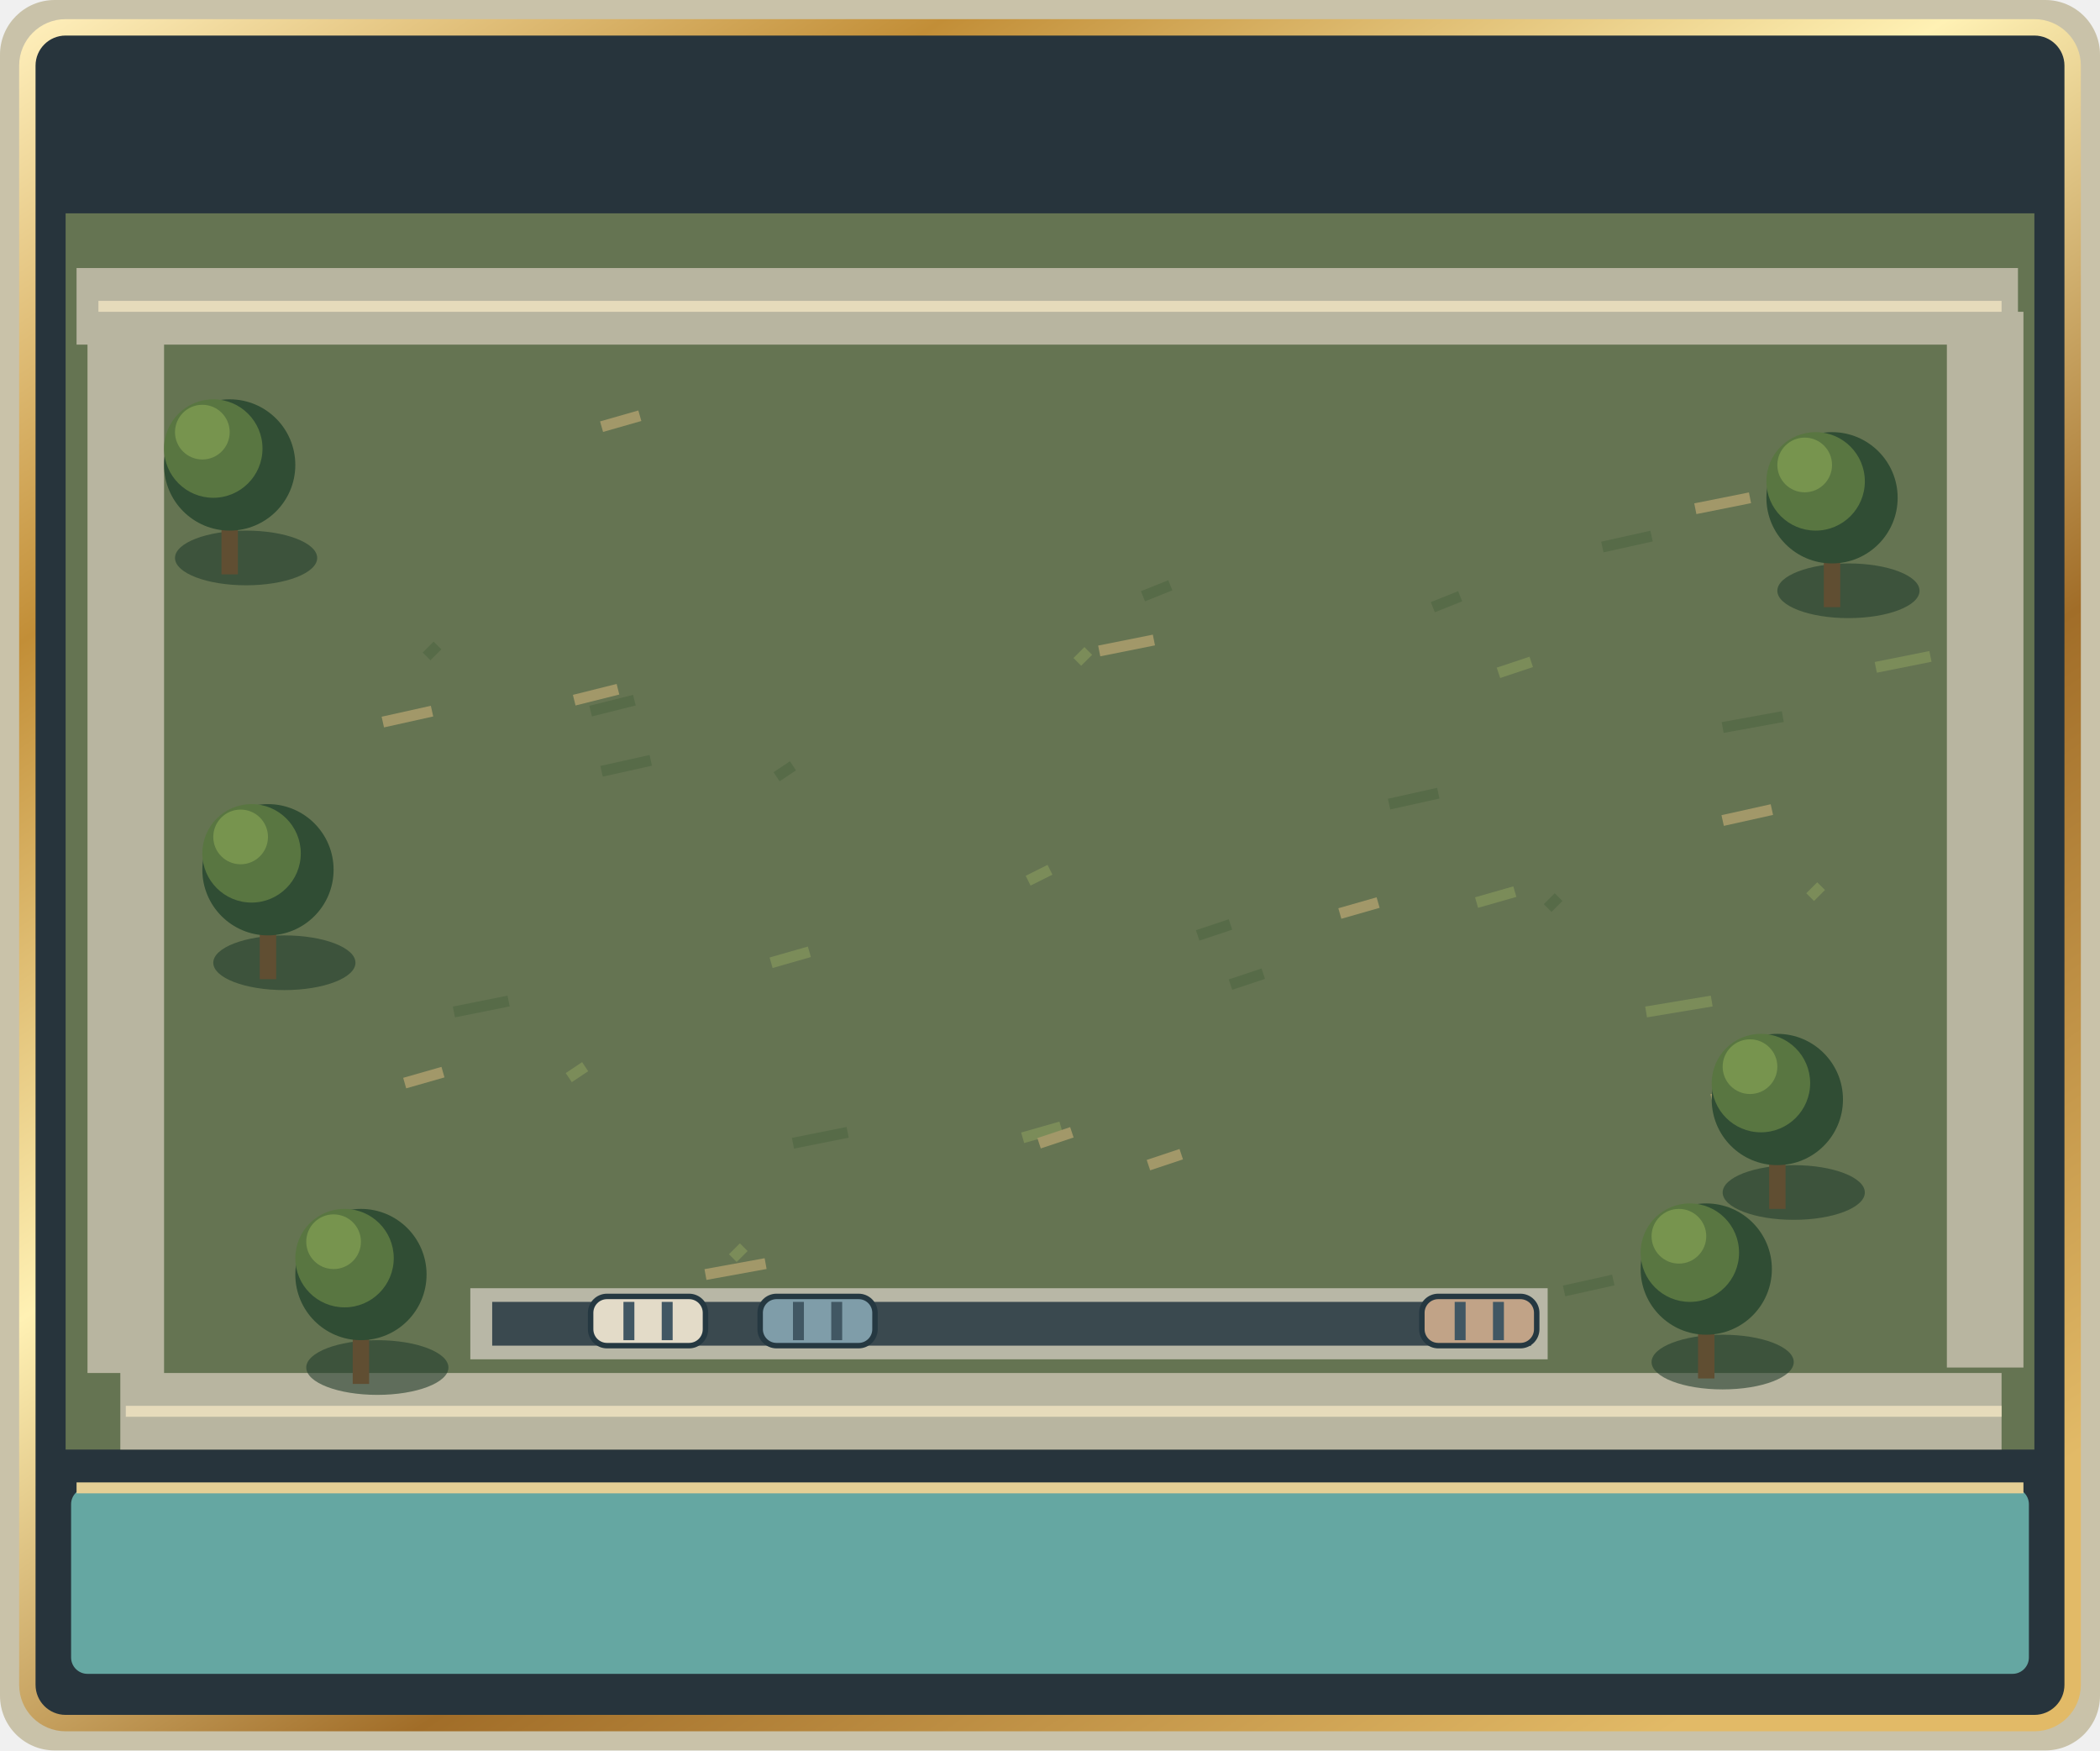
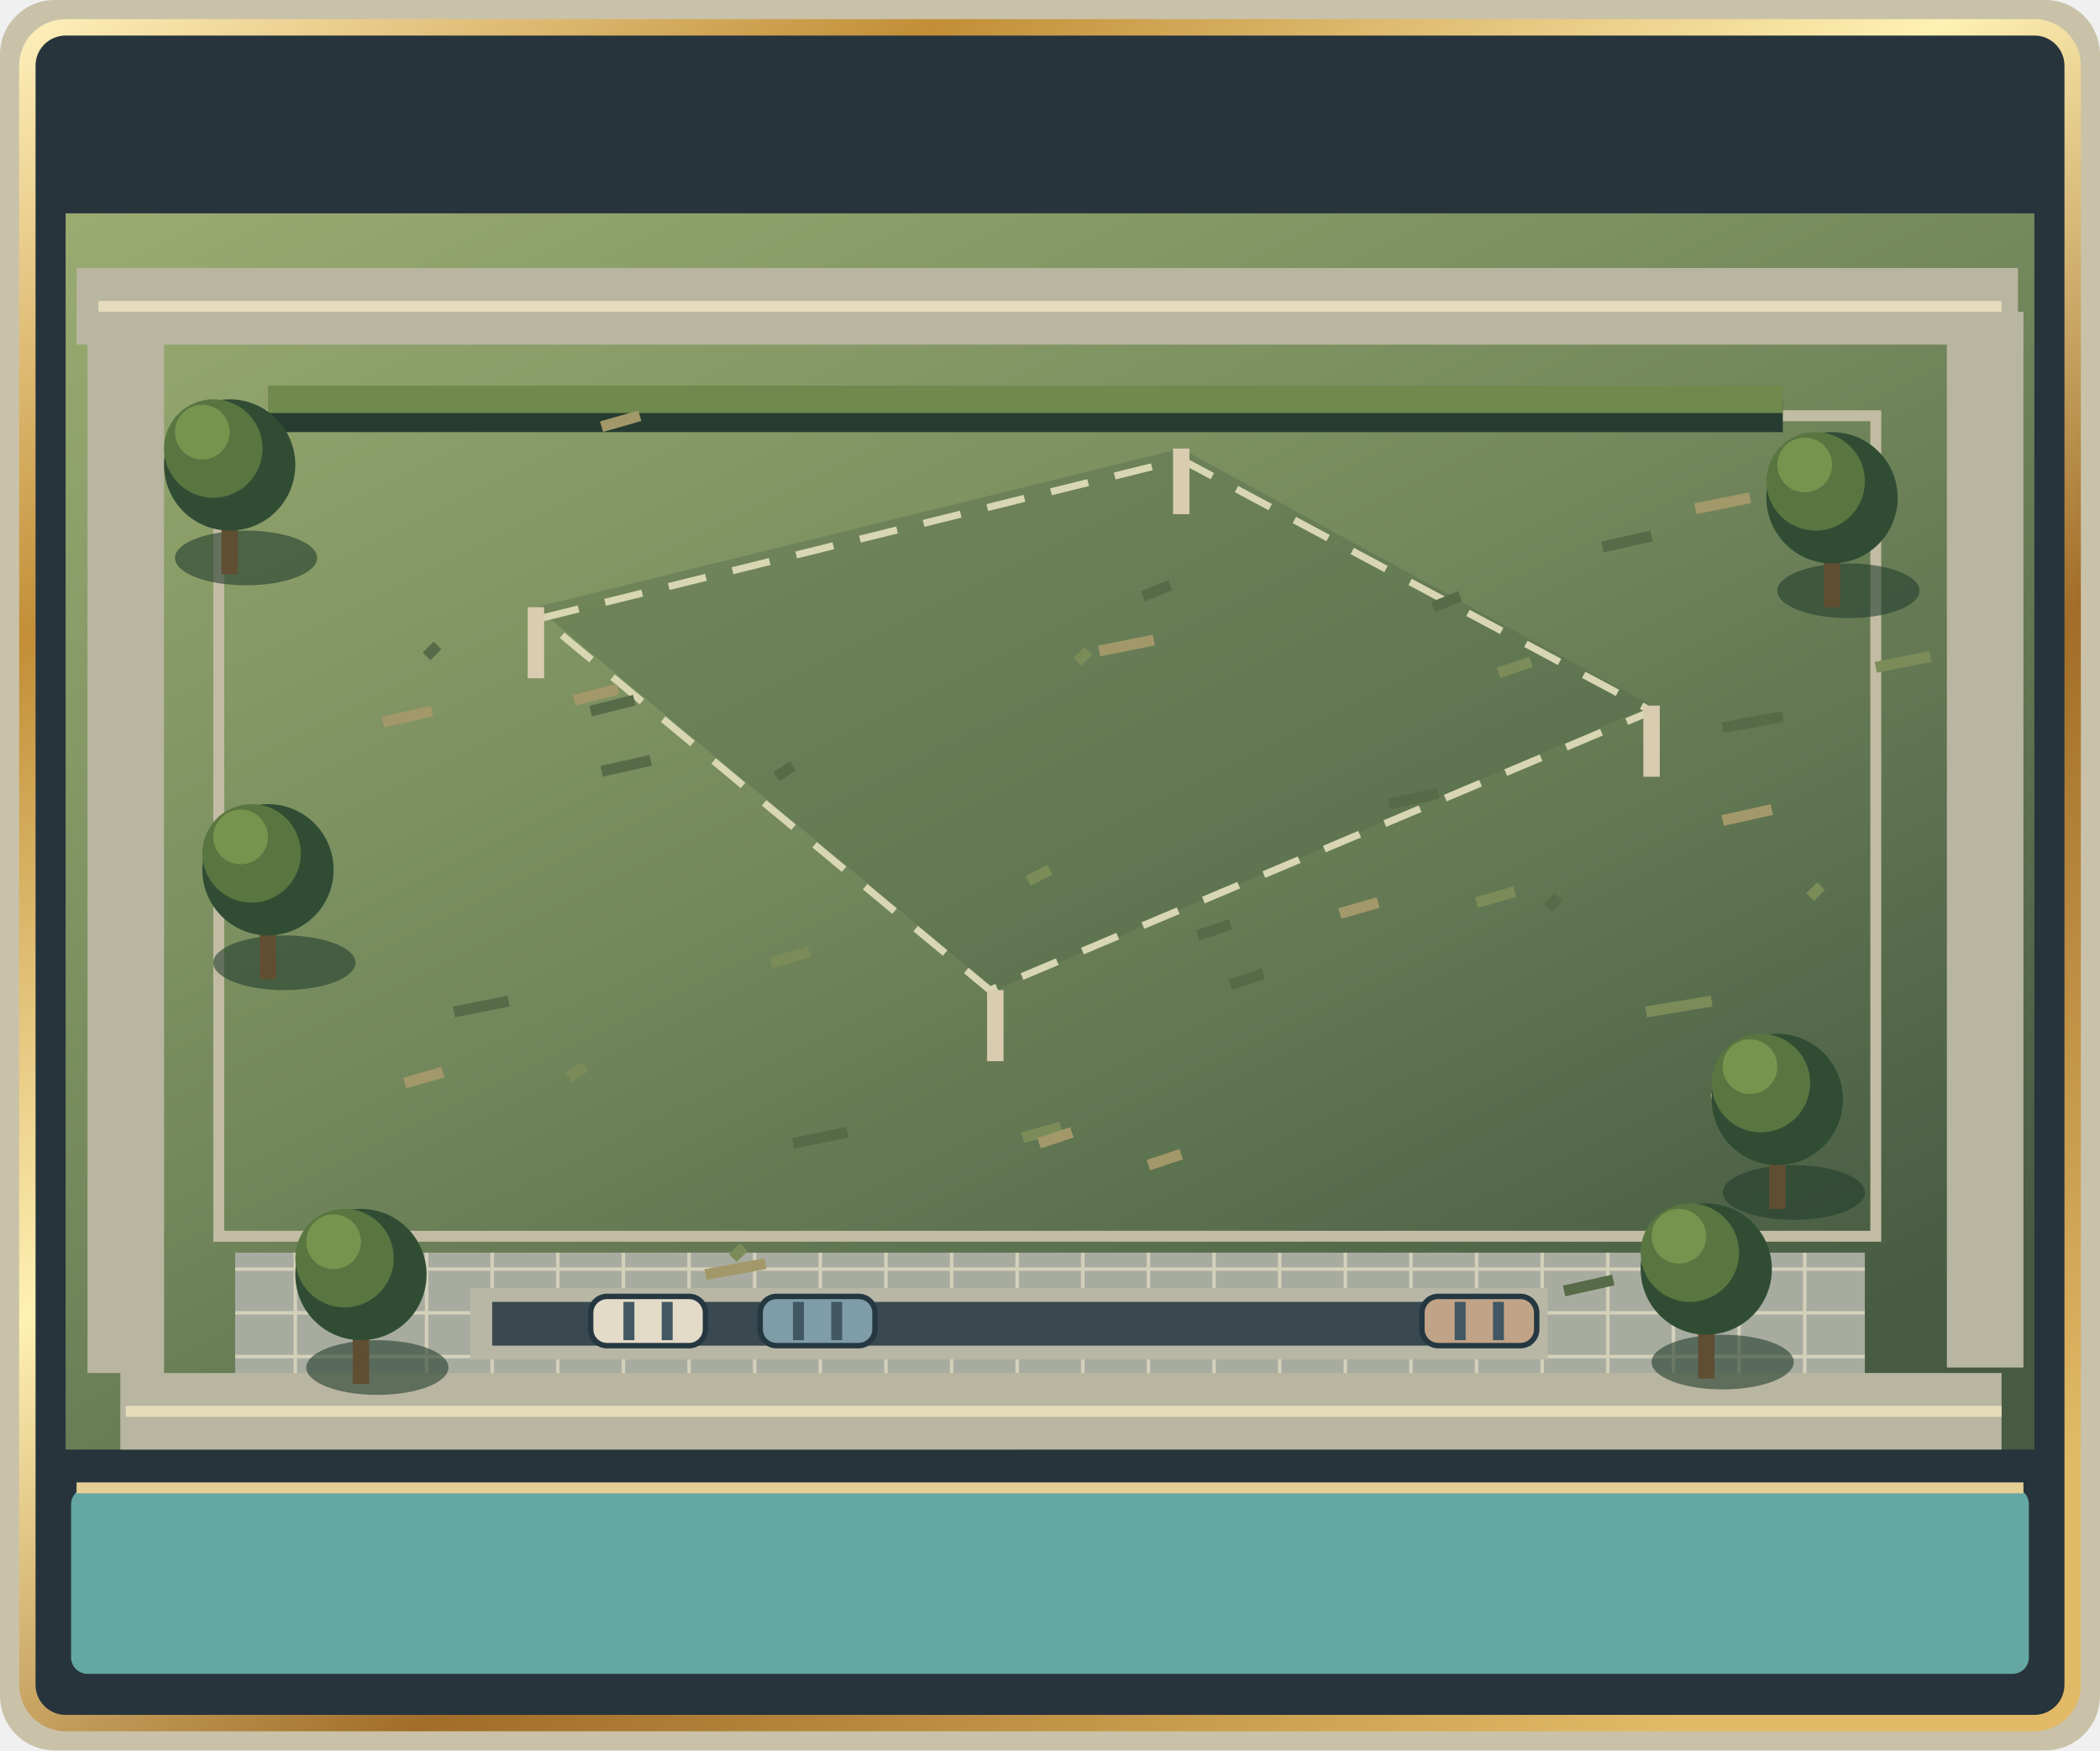
<svg xmlns="http://www.w3.org/2000/svg" viewBox="0 0 384 320" role="img" aria-label="Особая территория · участок 23">
  <defs>
    <linearGradient id="gold" x2="0.8" y2="1">
      <stop stop-color="#fff0bc" />
      <stop offset=".22" stop-color="#c28e37" />
      <stop offset=".46" stop-color="#fff1b4" />
      <stop offset=".7" stop-color="#a16d28" />
      <stop offset="1" stop-color="#e2ba67" />
    </linearGradient>
    <linearGradient id="cream" x2="1" y2="1">
      <stop stop-color="#fff5d7" />
      <stop offset=".5" stop-color="#e8d3a0" />
      <stop offset="1" stop-color="#f7e9c8" />
    </linearGradient>
    <linearGradient id="navy" x2=".7" y2="1">
      <stop stop-color="#263b49" />
      <stop offset="1" stop-color="#06121e" />
    </linearGradient>
    <linearGradient id="glass" x2="1" y2="1">
      <stop stop-color="#d4e9e8" />
      <stop offset=".45" stop-color="#6495ad" />
      <stop offset="1" stop-color="#294453" />
    </linearGradient>
    <pattern id="grain" width="9" height="9" patternUnits="userSpaceOnUse">
      <path d="M0 1h2m3 4h1m1 3h2" stroke="#fff" opacity=".07" />
    </pattern>
+     <linearGradient id="soil" x2=".8" y2="1">
+       <stop stop-color="#9aab70" />
+       <stop offset=".5" stop-color="#73885c" />
+       <stop offset="1" stop-color="#465b42" />
+     </linearGradient>
+     <linearGradient id="concrete" x2="1" y2="1">
+       <stop stop-color="#e3decb" />
+       <stop offset="1" stop-color="#8d9b98" />
+     </linearGradient>
+     <pattern id="pavers" width="12" height="8" patternUnits="userSpaceOnUse">
+       <rect width="12" height="8" fill="#a8aca0" />
+       <path d="M0 0h12M0 8h12M6 0v8" stroke="#d3d0b9" stroke-width=".65" />
+     </pattern>
  </defs>
  <rect width="384" height="320" rx="10" fill="#c9c2a9" />
  <rect x="5" y="5" width="374" height="310" rx="7" fill="#27343c" stroke="url(#gold)" stroke-width="3" />
-   <rect x="12" y="39" width="360" height="226" fill="#657452" />
+   <rect x="12" y="39" width="360" height="226" fill="url(#soil)" />
+   <path d="M40 76H343V226H40Z" fill="none" stroke="#c1bca3" stroke-width="2" />
+   <path d="M43 229H341V253H43Z" fill="url(#pavers)" />
+   <path d="M49 76h277" stroke="#263c30" stroke-width="6" />
+   <path d="M49 73h277" stroke="#708a4d" stroke-width="5" />
+   <path d="M98 111l118-29 86 47-120 52z" fill="#4d6549" opacity=".35" />
+   <path d="M99 113l117-29 86 46-121 51z" fill="none" stroke="#d8d6b3" stroke-width="1.3" stroke-dasharray="7 5" />
+   <path d="M98 111v13m118-42v12m86 35v13m-120 39v13" stroke="#d9ccb0" stroke-width="3" />
  <path d="M14 56H369M22 258H366M23 56V251M363 57V250" stroke="#b8b5a0" stroke-width="14" />
  <path d="M18 56H366M23 258H366" stroke="#e6dbbb" stroke-width="2" />
  <path d="M187 208l7 -2" stroke="#7b8c59" stroke-width="2" />
  <path d="M104 197l3 -2" stroke="#7b8c59" stroke-width="2" />
  <path d="M310 93l10 -2" stroke="#a29869" stroke-width="2" />
  <path d="M314 200l7 -2" stroke="#a29869" stroke-width="2" />
  <path d="M209 109l5 -2" stroke="#576b48" stroke-width="2" />
  <path d="M201 119l10 -2" stroke="#a29869" stroke-width="2" />
  <path d="M83 185l10 -2" stroke="#576b48" stroke-width="2" />
  <path d="M110 141l9 -2" stroke="#576b48" stroke-width="2" />
  <path d="M108 130l8 -2" stroke="#576b48" stroke-width="2" />
  <path d="M129 233l11 -2" stroke="#a29869" stroke-width="2" />
  <path d="M315 150l9 -2" stroke="#a29869" stroke-width="2" />
  <path d="M286 236l9 -2" stroke="#576b48" stroke-width="2" />
  <path d="M210 213l6 -2" stroke="#a29869" stroke-width="2" />
  <path d="M283 166l2 -2" stroke="#576b48" stroke-width="2" />
  <path d="M270 165l7 -2" stroke="#7b8c59" stroke-width="2" />
  <path d="M141 176l7 -2" stroke="#7b8c59" stroke-width="2" />
  <path d="M274 123l6 -2" stroke="#7b8c59" stroke-width="2" />
  <path d="M70 132l9 -2" stroke="#a29869" stroke-width="2" />
  <path d="M262 111l5 -2" stroke="#576b48" stroke-width="2" />
  <path d="M331 164l2 -2" stroke="#7b8c59" stroke-width="2" />
  <path d="M134 230l2 -2" stroke="#7b8c59" stroke-width="2" />
  <path d="M110 78l7 -2" stroke="#a29869" stroke-width="2" />
  <path d="M343 122l10 -2" stroke="#7b8c59" stroke-width="2" />
  <path d="M190 209l6 -2" stroke="#a29869" stroke-width="2" />
  <path d="M105 128l8 -2" stroke="#a29869" stroke-width="2" />
  <path d="M142 142l3 -2" stroke="#576b48" stroke-width="2" />
  <path d="M315 133l11 -2" stroke="#576b48" stroke-width="2" />
  <path d="M197 121l2 -2" stroke="#7b8c59" stroke-width="2" />
  <path d="M169 241l8 -2" stroke="#a29869" stroke-width="2" />
  <path d="M254 147l9 -2" stroke="#576b48" stroke-width="2" />
  <path d="M219 171l6 -2" stroke="#576b48" stroke-width="2" />
  <path d="M225 180l6 -2" stroke="#576b48" stroke-width="2" />
  <path d="M313 201l8 -2" stroke="#a29869" stroke-width="2" />
  <path d="M301 185l12 -2" stroke="#7b8c59" stroke-width="2" />
  <path d="M293 100l9 -2" stroke="#576b48" stroke-width="2" />
  <path d="M188 161l4 -2" stroke="#7b8c59" stroke-width="2" />
  <path d="M245 167l7 -2" stroke="#a29869" stroke-width="2" />
  <path d="M145 209l10 -2" stroke="#576b48" stroke-width="2" />
  <path d="M74 198l7 -2" stroke="#a29869" stroke-width="2" />
  <path d="M78 120l2 -2" stroke="#576b48" stroke-width="2" />
  <path d="M86 242h197" stroke="#b8b7a6" stroke-width="13" />
  <path d="M90 242h190" stroke="#3a494f" stroke-width="8" />
  <rect x="108" y="237" width="21" height="9" rx="3" fill="#e3dbc8" stroke="#253841" />
  <path d="M115 238v7m7-7v7" stroke="#415763" stroke-width="2" />
  <rect x="139" y="237" width="21" height="9" rx="3" fill="#7f9da9" stroke="#253841" />
  <path d="M146 238v7m7-7v7" stroke="#415763" stroke-width="2" />
  <rect x="260" y="237" width="21" height="9" rx="3" fill="#c1a387" stroke="#253841" />
  <path d="M267 238v7m7-7v7" stroke="#415763" stroke-width="2" />
  <ellipse cx="45" cy="102" rx="13" ry="5" fill="#233e2d" opacity=".6" />
  <path d="M42 92v13" stroke="#604e32" stroke-width="3" />
  <circle cx="42" cy="85" r="12" fill="#304d34" />
  <circle cx="39" cy="82" r="9" fill="#597641" />
  <circle cx="37" cy="79" r="5" fill="#77944e" />
  <ellipse cx="52" cy="176" rx="13" ry="5" fill="#233e2d" opacity=".6" />
  <path d="M49 166v13" stroke="#604e32" stroke-width="3" />
  <circle cx="49" cy="159" r="12" fill="#304d34" />
  <circle cx="46" cy="156" r="9" fill="#597641" />
  <circle cx="44" cy="153" r="5" fill="#77944e" />
  <ellipse cx="328" cy="218" rx="13" ry="5" fill="#233e2d" opacity=".6" />
  <path d="M325 208v13" stroke="#604e32" stroke-width="3" />
  <circle cx="325" cy="201" r="12" fill="#304d34" />
  <circle cx="322" cy="198" r="9" fill="#597641" />
  <circle cx="320" cy="195" r="5" fill="#77944e" />
  <ellipse cx="315" cy="249" rx="13" ry="5" fill="#233e2d" opacity=".6" />
  <path d="M312 239v13" stroke="#604e32" stroke-width="3" />
  <circle cx="312" cy="232" r="12" fill="#304d34" />
  <circle cx="309" cy="229" r="9" fill="#597641" />
  <circle cx="307" cy="226" r="5" fill="#77944e" />
  <ellipse cx="69" cy="250" rx="13" ry="5" fill="#233e2d" opacity=".6" />
  <path d="M66 240v13" stroke="#604e32" stroke-width="3" />
  <circle cx="66" cy="233" r="12" fill="#304d34" />
  <circle cx="63" cy="230" r="9" fill="#597641" />
  <circle cx="61" cy="227" r="5" fill="#77944e" />
  <ellipse cx="338" cy="108" rx="13" ry="5" fill="#233e2d" opacity=".6" />
  <path d="M335 98v13" stroke="#604e32" stroke-width="3" />
  <circle cx="335" cy="91" r="12" fill="#304d34" />
  <circle cx="332" cy="88" r="9" fill="#597641" />
  <circle cx="330" cy="85" r="5" fill="#77944e" />
  <rect x="13" y="272" width="358" height="34" rx="3" fill="#65a7a2" />
  <path d="M14 272h356" stroke="#e5cf95" stroke-width="2" />
</svg>
